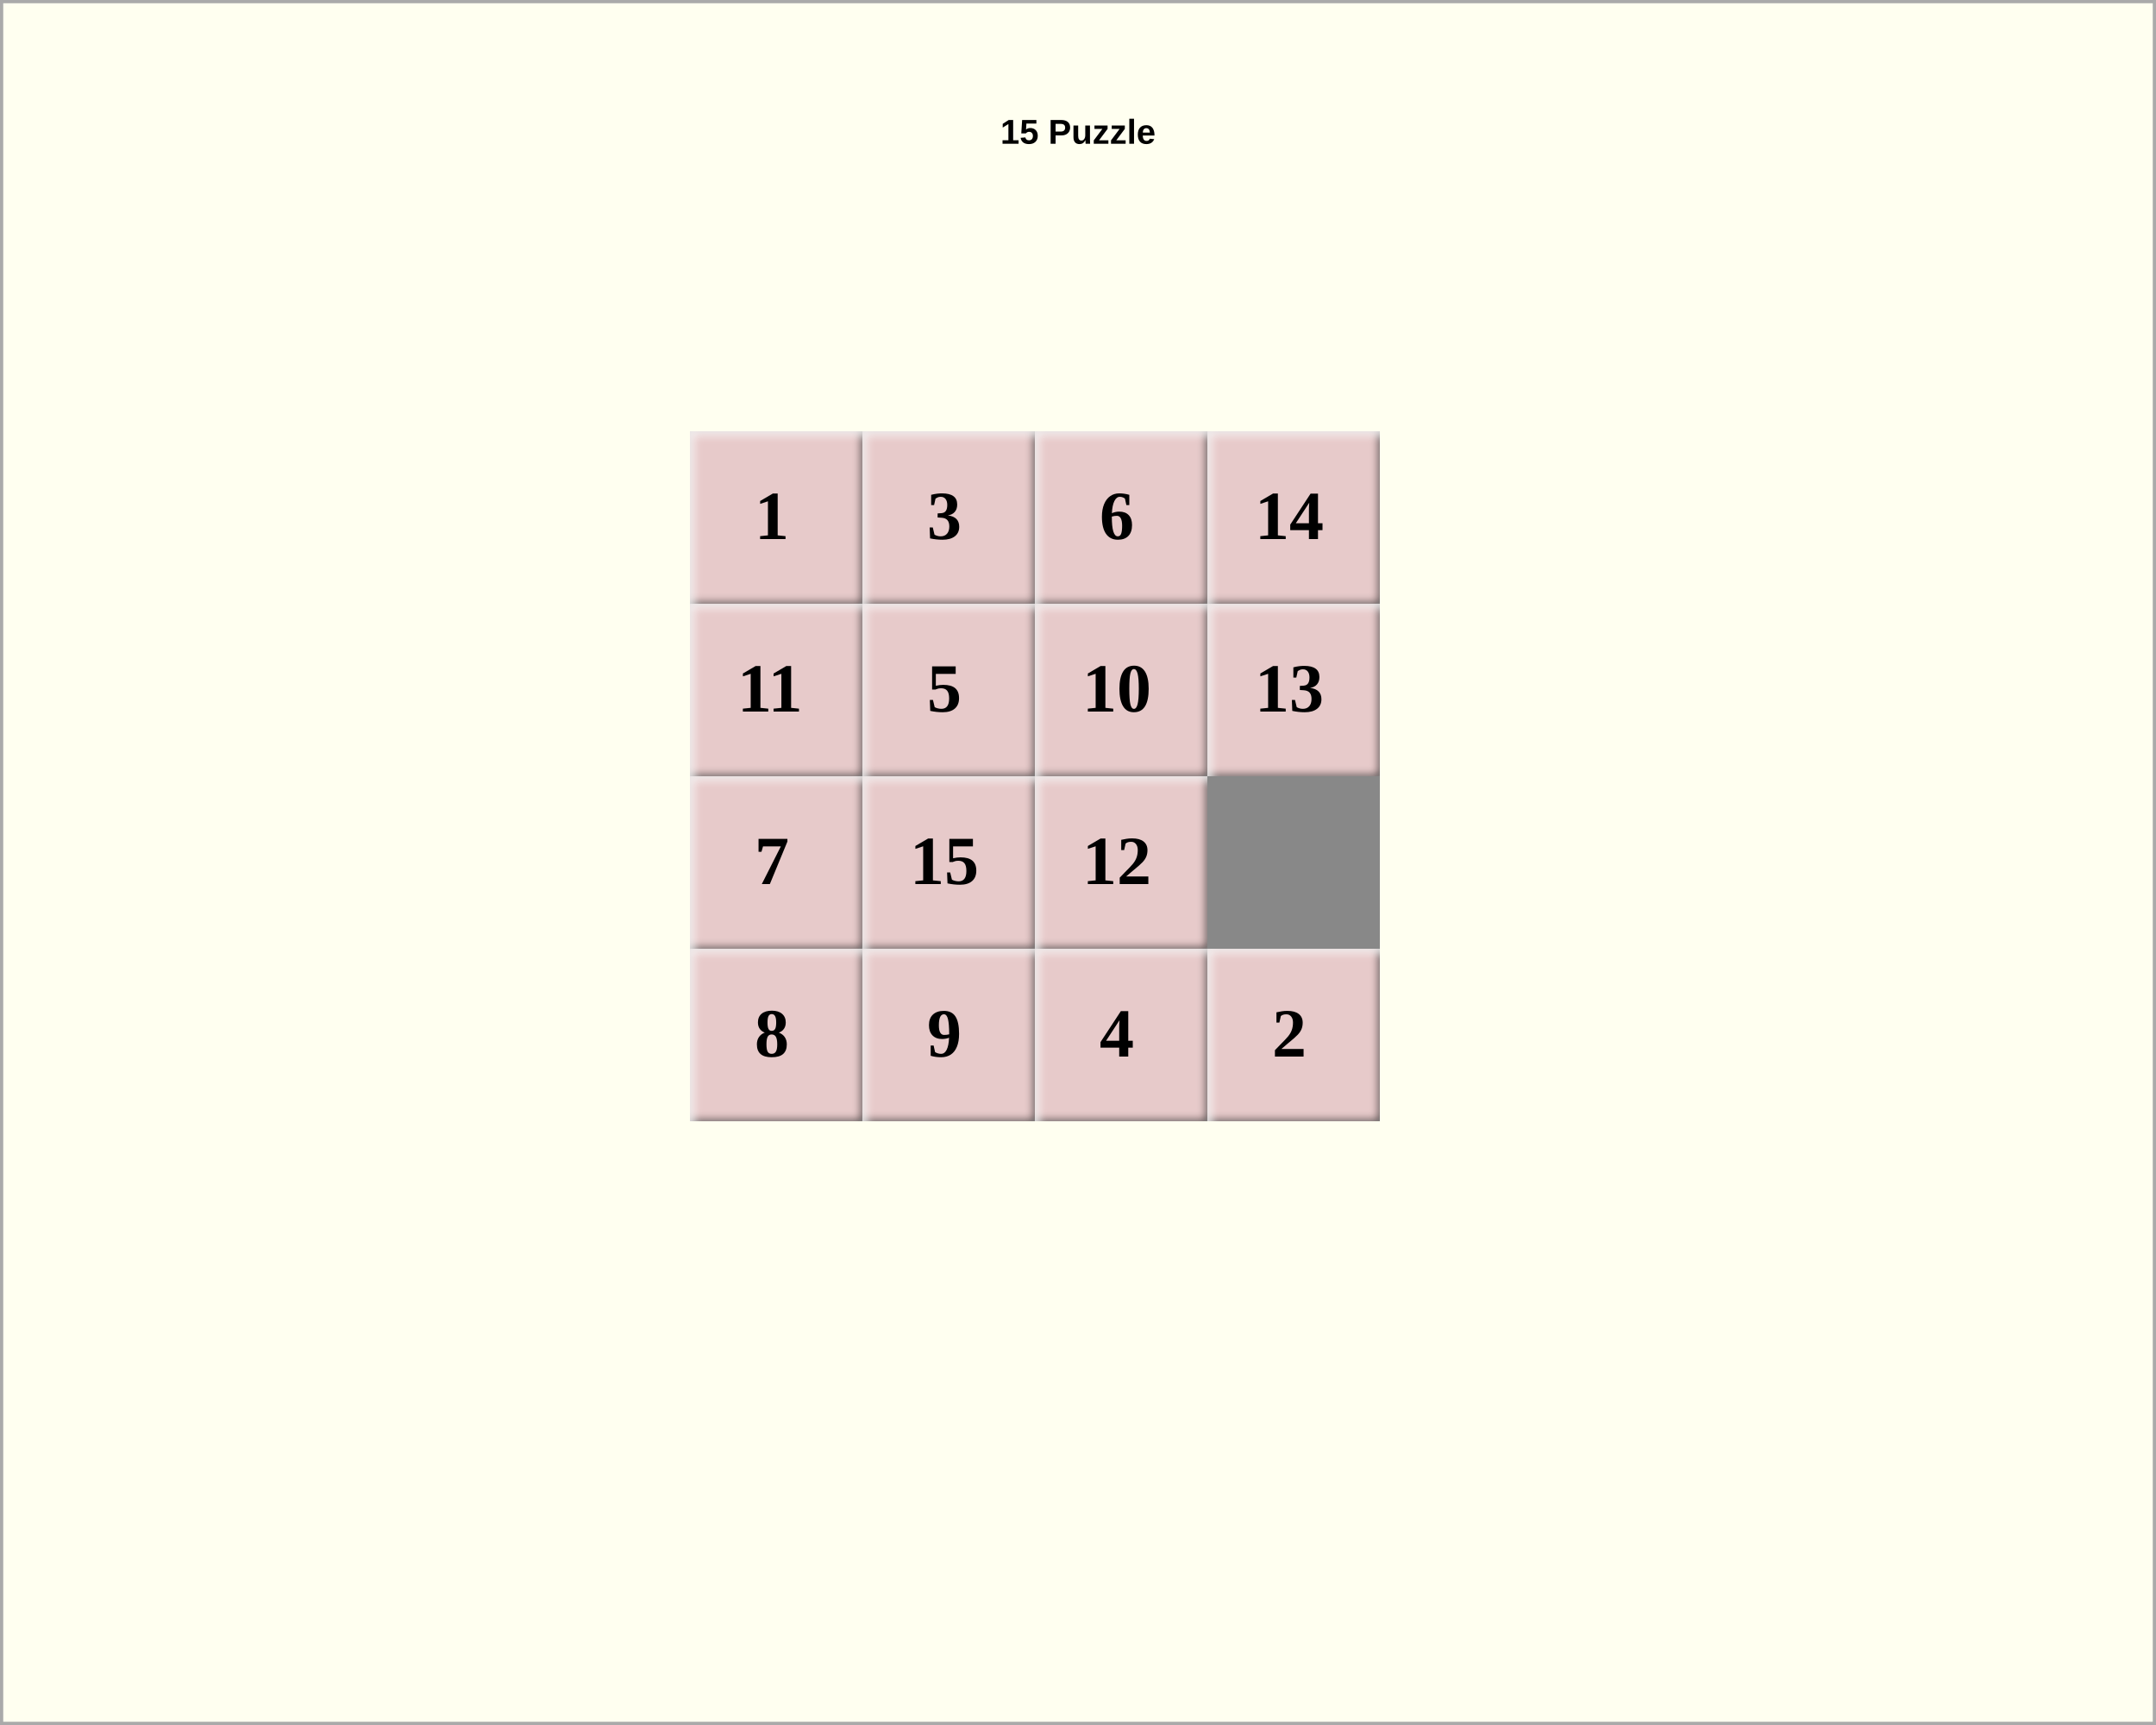
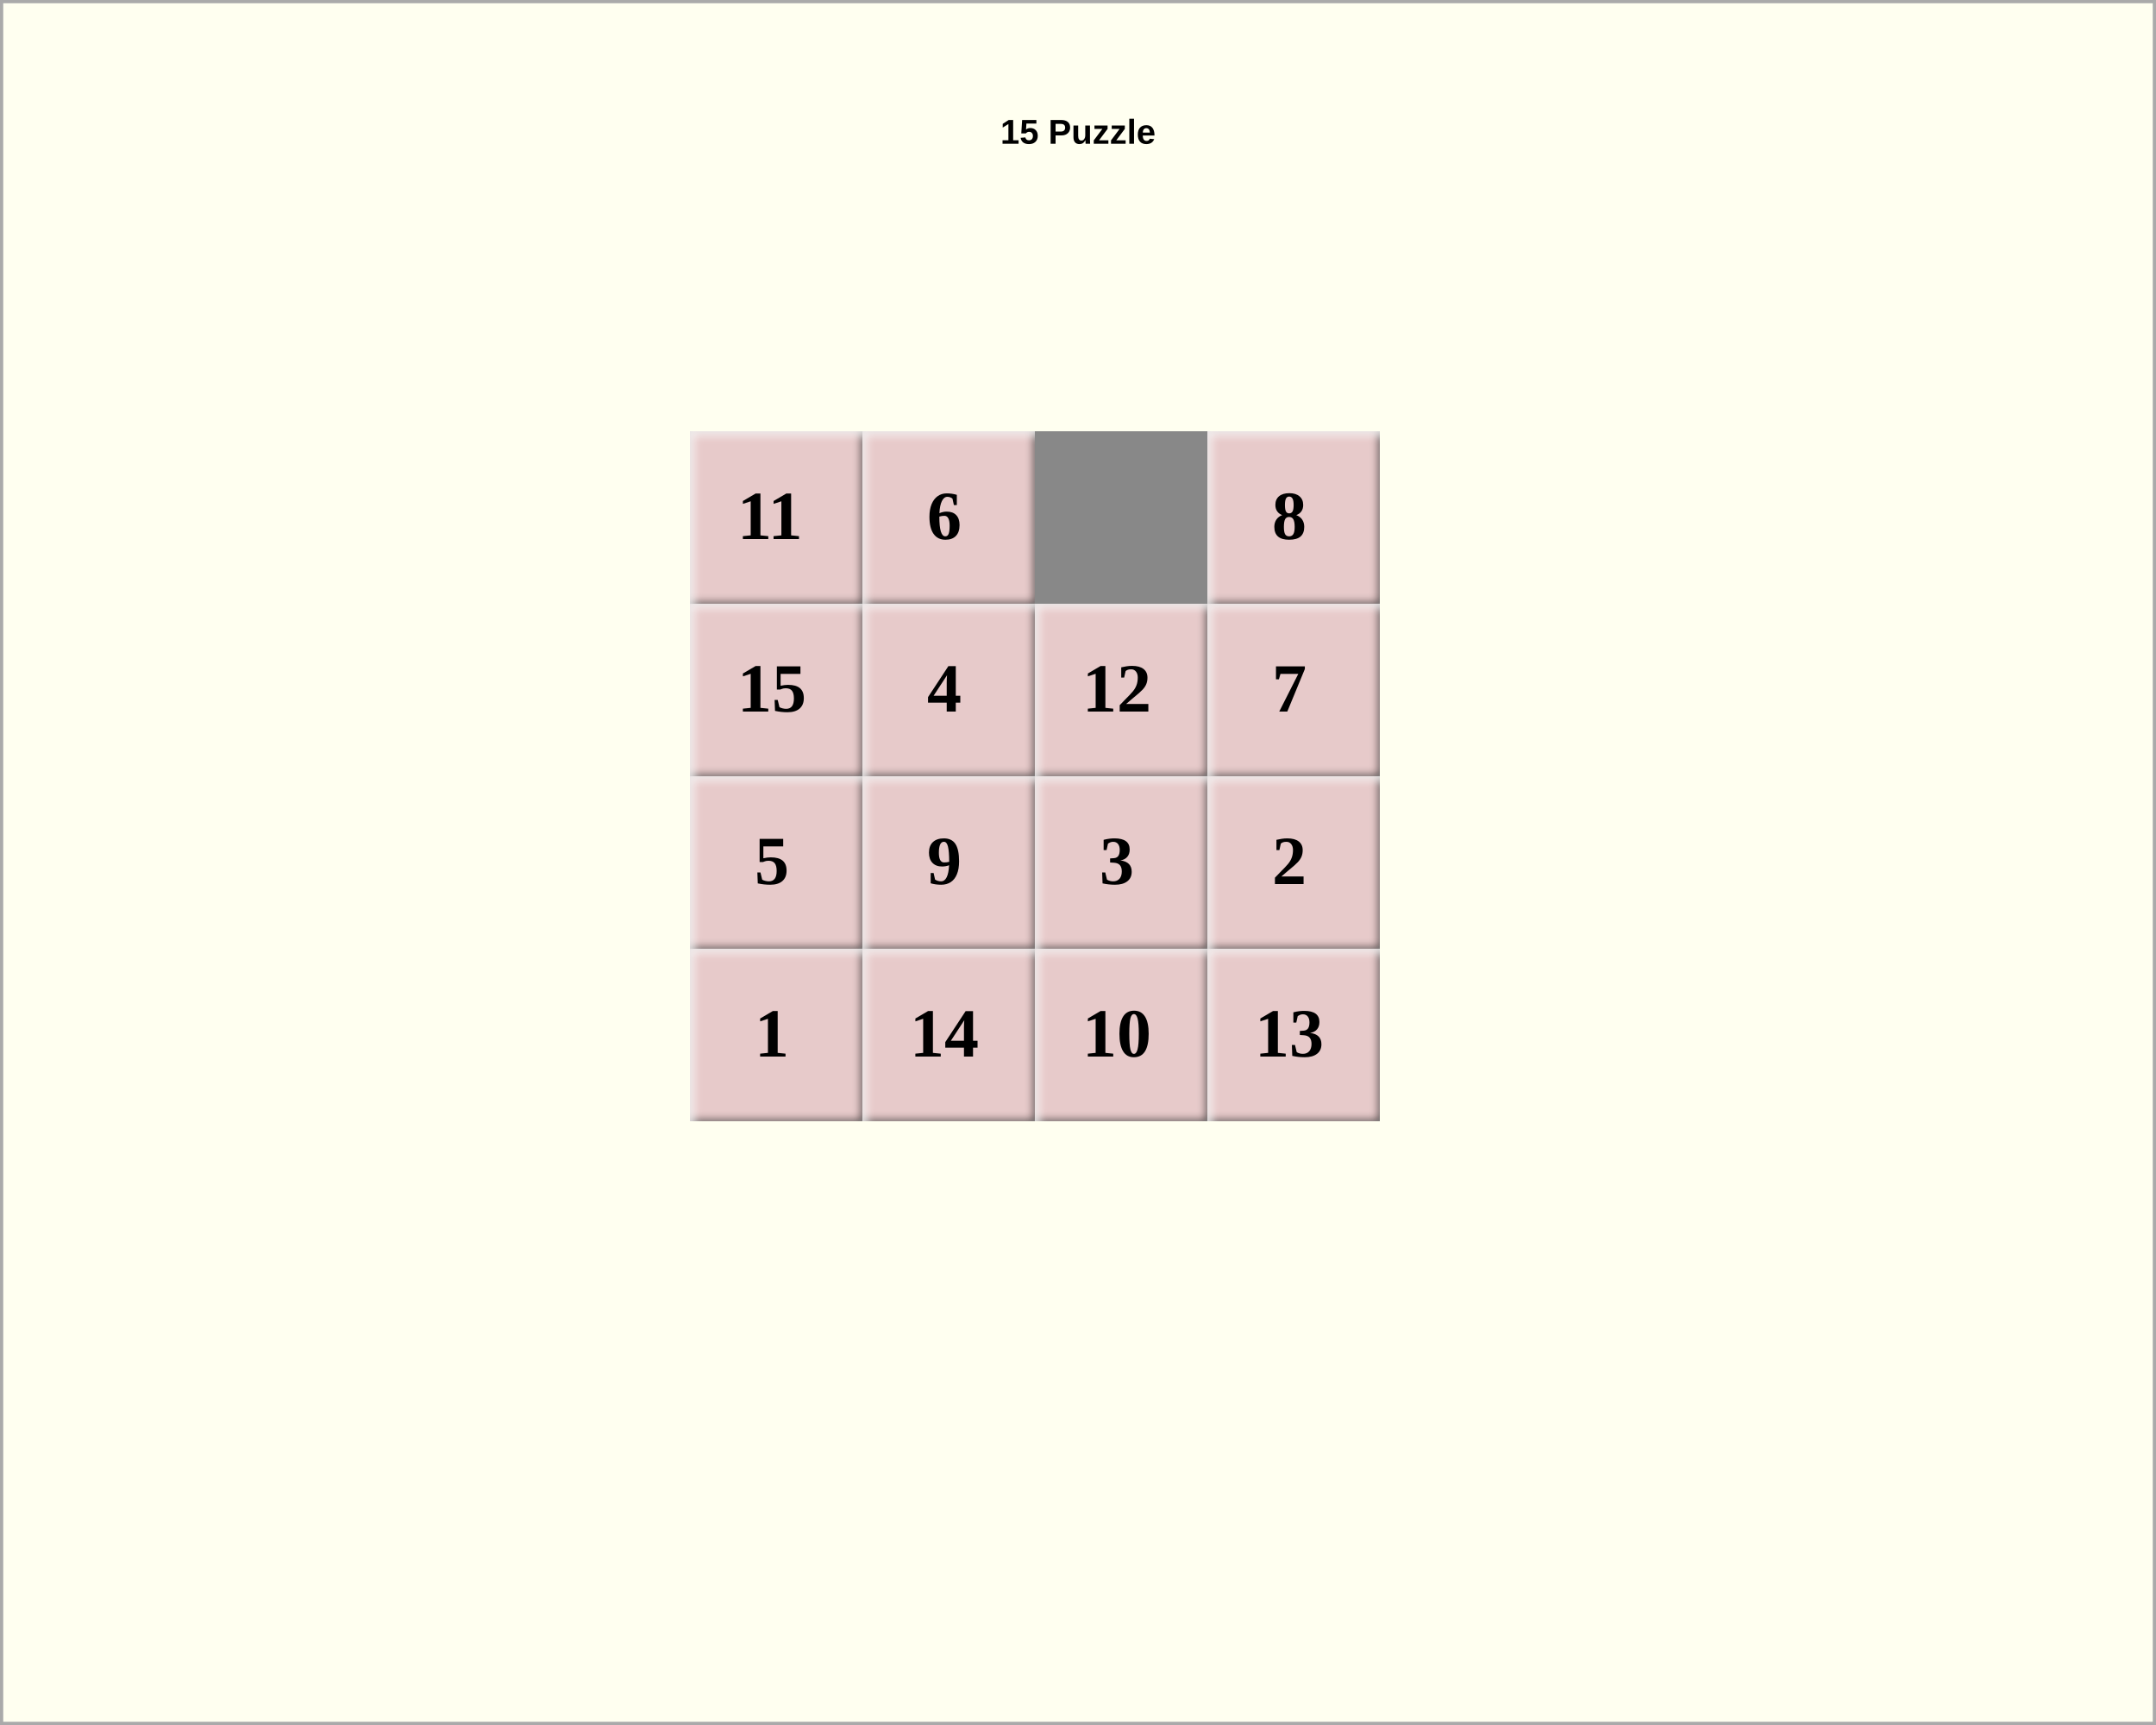
<svg xmlns="http://www.w3.org/2000/svg" width="1000" height="800">
  <defs>
    <style type="text/css">
  

    text.C { text-anchor:middle; }   /* centred */
    text.R { text-anchor:end; }      /* right-justified */
    text.title { font-size:16px; font-family:Arial,Helvetica,sansserif; font-weight:bold; }

    .bar { stroke:#888888; stroke-width:0.5px; }
    .unordered { fill:#E7CACA; stroke:#B54040; }
    .bg {fill:#888888;}
    .shuffled { fill:#E7CACA;}
    .home {fill:#DEE7BE;}
    .selected {fill:#FFFF66;}
    .error {fill:#F72424;}

    .tex {font-size: 32px; font-weight:bold; }

    .sep { stroke:#444444; stroke-width:0.8px; stroke-dasharray:5,3; }
    .border { stroke: #AAAAAA; stroke-width:3px; fill:#FFFFF0; }

    .pink { fill:#FFB5DC; }
    .skyblue { fill:#87CEEB; }
  
  </style>
    <g id="triangle">
      <path d="M0,-4.33 l-5,8.66 h10z" />
    </g>
    <filter id="bevel" x0="-50%" y0="-50%" width="200%" height="200%">
      <feGaussianBlur in="SourceAlpha" stdDeviation="2" result="blur" />
      <feOffset dy="-1" dx="-1" />
      <feComposite in2="SourceAlpha" operator="arithmetic" k2="-1" k3="1" result="hlDiff" />
      <feFlood flood-color="black" flood-opacity="1.0" />
      <feComposite in2="hlDiff" operator="in" />
      <feComposite in2="SourceGraphic" operator="over" result="withGlow" />
      <feOffset in="blur" dy="2" dx="2" />
      <feComposite in2="SourceAlpha" operator="arithmetic" k2="-1" k3="1" result="shadowDiff" />
      <feFlood flood-color="white" flood-opacity="0.7" />
      <feComposite in2="shadowDiff" operator="in" />
      <feComposite in2="withGlow" operator="over" />
    </filter>
  </defs>
  <rect class="border" x="0" y="0" width="1000" height="800" />
  <text class="title C" x="500.0" y="66.667">15 Puzzle</text>
  <rect id="" class="bg" filter="" x="320" y="200" width="320" height="320">
</rect>
  <g id="" class="" transform="translate(0, 0)">
-     <rect id="" class="shuffled" filter="url(#bevel)" x="320" y="200" width="80" height="80">
-       <animate attributeName="fill" fill="freeze" begin="0.2s" dur="2s" to="#DEE7BE" />
-     </rect>
-     <text id="" class="tex" x="350.0" y="250.0">
+     <rect id="" class="shuffled" filter="url(#bevel)" x="320" y="440" width="80" height="80">
+ </rect>
+     <text id="" class="tex" x="350.0" y="490.0">
1</text>
  </g>
  <g id="" class="" transform="translate(0, 0)">
-     <rect id="" class="shuffled" filter="url(#bevel)" x="560" y="440" width="80" height="80">
- </rect>
-     <text id="" class="tex" x="590.0" y="490.0">
+     <animateTransform attributeName="transform" type="translate" begin="50.2s" from="0 0" to="0 80" dur="2s" fill="freeze" />
+     <rect id="" class="shuffled" filter="url(#bevel)" x="560" y="360" width="80" height="80">
+       <animate attributeName="fill" fill="freeze" begin="48.2s" dur="2s" to="#FFFF66" />
+       <animate attributeName="fill" fill="freeze" begin="50.2s" dur="2s" to="#E7CACA" />
+     </rect>
+     <text id="" class="tex" x="590.0" y="410.0">
2</text>
  </g>
  <g id="" class="" transform="translate(0, 0)">
-     <rect id="" class="shuffled" filter="url(#bevel)" x="400" y="200" width="80" height="80">
- </rect>
-     <text id="" class="tex" x="430.0" y="250.0">
+     <animateTransform attributeName="transform" type="translate" begin="38.2s" from="0 0" to="-80 0" dur="2s" fill="freeze" />
+     <rect id="" class="shuffled" filter="url(#bevel)" x="480" y="360" width="80" height="80">
+       <animate attributeName="fill" fill="freeze" begin="36.2s" dur="2s" to="#FFFF66" />
+       <animate attributeName="fill" fill="freeze" begin="38.2s" dur="2s" to="#E7CACA" />
+     </rect>
+     <text id="" class="tex" x="510.0" y="410.0">
3</text>
  </g>
  <g id="" class="" transform="translate(0, 0)">
-     <animateTransform attributeName="transform" type="translate" begin="6.2s" from="0 0" to="0 -80" dur="2s" fill="freeze" />
-     <rect id="" class="shuffled" filter="url(#bevel)" x="480" y="440" width="80" height="80">
-       <animate attributeName="fill" fill="freeze" begin="4.2s" dur="2s" to="#FFFF66" />
-       <animate attributeName="fill" fill="freeze" begin="6.2s" dur="2s" to="#E7CACA" />
+     <animateTransform attributeName="transform" type="translate" begin="14.2s" from="0 0" to="80 0" dur="2s" fill="freeze" />
+     <animateTransform attributeName="transform" type="translate" begin="58.2s" from="80 0" to="160 0" dur="2s" fill="freeze" />
+     <rect id="" class="shuffled" filter="url(#bevel)" x="400" y="280" width="80" height="80">
+       <animate attributeName="fill" fill="freeze" begin="12.2s" dur="2s" to="#FFFF66" />
+       <animate attributeName="fill" fill="freeze" begin="14.2s" dur="2s" to="#E7CACA" />
+       <animate attributeName="fill" fill="freeze" begin="56.2s" dur="2s" to="#FFFF66" />
+       <animate attributeName="fill" fill="freeze" begin="58.2s" dur="2s" to="#E7CACA" />
    </rect>
-     <text id="" class="tex" x="510.0" y="490.0">
+     <text id="" class="tex" x="430.0" y="330.0">
4</text>
  </g>
  <g id="" class="" transform="translate(0, 0)">
-     <rect id="" class="shuffled" filter="url(#bevel)" x="400" y="280" width="80" height="80">
- </rect>
-     <text id="" class="tex" x="430.0" y="330.0">
+     <animateTransform attributeName="transform" type="translate" begin="30.2s" from="0 0" to="0 -80" dur="2s" fill="freeze" />
+     <rect id="" class="shuffled" filter="url(#bevel)" x="320" y="360" width="80" height="80">
+       <animate attributeName="fill" fill="freeze" begin="28.2s" dur="2s" to="#FFFF66" />
+       <animate attributeName="fill" fill="freeze" begin="30.2s" dur="2s" to="#DEE7BE" />
+     </rect>
+     <text id="" class="tex" x="350.0" y="410.0">
5</text>
  </g>
  <g id="" class="" transform="translate(0, 0)">
-     <rect id="" class="shuffled" filter="url(#bevel)" x="480" y="200" width="80" height="80">
- </rect>
-     <text id="" class="tex" x="510.0" y="250.0">
+     <animateTransform attributeName="transform" type="translate" begin="18.2s" from="0 0" to="0 80" dur="2s" fill="freeze" />
+     <rect id="" class="shuffled" filter="url(#bevel)" x="400" y="200" width="80" height="80">
+       <animate attributeName="fill" fill="freeze" begin="16.2s" dur="2s" to="#FFFF66" />
+       <animate attributeName="fill" fill="freeze" begin="18.2s" dur="2s" to="#DEE7BE" />
+     </rect>
+     <text id="" class="tex" x="430.0" y="250.0">
6</text>
  </g>
  <g id="" class="" transform="translate(0, 0)">
-     <rect id="" class="shuffled" filter="url(#bevel)" x="320" y="360" width="80" height="80">
-       <animate attributeName="fill" fill="freeze" begin="12.2s" dur="2s" to="#F72424" />
+     <animateTransform attributeName="transform" type="translate" begin="6.2s" from="0 0" to="0 -80" dur="2s" fill="freeze" />
+     <rect id="" class="shuffled" filter="url(#bevel)" x="560" y="280" width="80" height="80">
+       <animate attributeName="fill" fill="freeze" begin="4.2s" dur="2s" to="#FFFF66" />
+       <animate attributeName="fill" fill="freeze" begin="6.2s" dur="2s" to="#E7CACA" />
+       <animate attributeName="fill" fill="freeze" begin="60.2s" dur="2s" to="#F72424" />
    </rect>
-     <text id="" class="tex" x="350.0" y="410.0">
+     <text id="" class="tex" x="590.0" y="330.0">
7</text>
  </g>
  <g id="" class="" transform="translate(0, 0)">
-     <rect id="" class="shuffled" filter="url(#bevel)" x="320" y="440" width="80" height="80">
- </rect>
-     <text id="" class="tex" x="350.0" y="490.0">
+     <animateTransform attributeName="transform" type="translate" begin="2.2s" from="0 0" to="-80 0" dur="2s" fill="freeze" />
+     <rect id="" class="shuffled" filter="url(#bevel)" x="560" y="200" width="80" height="80">
+       <animate attributeName="fill" fill="freeze" begin="0.2s" dur="2s" to="#FFFF66" />
+       <animate attributeName="fill" fill="freeze" begin="2.2s" dur="2s" to="#E7CACA" />
+     </rect>
+     <text id="" class="tex" x="590.0" y="250.0">
8</text>
  </g>
  <g id="" class="" transform="translate(0, 0)">
-     <animateTransform attributeName="transform" type="translate" begin="10.2s" from="0 0" to="80 0" dur="2s" fill="freeze" />
-     <rect id="" class="shuffled" filter="url(#bevel)" x="400" y="440" width="80" height="80">
-       <animate attributeName="fill" fill="freeze" begin="8.2s" dur="2s" to="#FFFF66" />
-       <animate attributeName="fill" fill="freeze" begin="10.2s" dur="2s" to="#E7CACA" />
+     <animateTransform attributeName="transform" type="translate" begin="34.2s" from="0 0" to="-80 0" dur="2s" fill="freeze" />
+     <rect id="" class="shuffled" filter="url(#bevel)" x="400" y="360" width="80" height="80">
+       <animate attributeName="fill" fill="freeze" begin="32.2s" dur="2s" to="#FFFF66" />
+       <animate attributeName="fill" fill="freeze" begin="34.2s" dur="2s" to="#DEE7BE" />
    </rect>
-     <text id="" class="tex" x="430.0" y="490.0">
+     <text id="" class="tex" x="430.0" y="410.0">
9</text>
  </g>
  <g id="" class="" transform="translate(0, 0)">
-     <rect id="" class="shuffled" filter="url(#bevel)" x="480" y="280" width="80" height="80">
- </rect>
-     <text id="" class="tex" x="502.0" y="330.0">
+     <animateTransform attributeName="transform" type="translate" begin="42.2s" from="0 0" to="0 -80" dur="2s" fill="freeze" />
+     <rect id="" class="shuffled" filter="url(#bevel)" x="480" y="440" width="80" height="80">
+       <animate attributeName="fill" fill="freeze" begin="40.2s" dur="2s" to="#FFFF66" />
+       <animate attributeName="fill" fill="freeze" begin="42.2s" dur="2s" to="#E7CACA" />
+     </rect>
+     <text id="" class="tex" x="502.0" y="490.0">
10</text>
  </g>
  <g id="" class="" transform="translate(0, 0)">
-     <rect id="" class="shuffled" filter="url(#bevel)" x="320" y="280" width="80" height="80">
- </rect>
-     <text id="" class="tex" x="342.0" y="330.0">
+     <animateTransform attributeName="transform" type="translate" begin="22.2s" from="0 0" to="80 0" dur="2s" fill="freeze" />
+     <rect id="" class="shuffled" filter="url(#bevel)" x="320" y="200" width="80" height="80">
+       <animate attributeName="fill" fill="freeze" begin="20.2s" dur="2s" to="#FFFF66" />
+       <animate attributeName="fill" fill="freeze" begin="22.2s" dur="2s" to="#E7CACA" />
+     </rect>
+     <text id="" class="tex" x="342.0" y="250.0">
11</text>
  </g>
  <g id="" class="" transform="translate(0, 0)">
-     <animateTransform attributeName="transform" type="translate" begin="2.2s" from="0 0" to="80 0" dur="2s" fill="freeze" />
-     <rect id="" class="shuffled" filter="url(#bevel)" x="480" y="360" width="80" height="80">
-       <animate attributeName="fill" fill="freeze" begin="0.2s" dur="2s" to="#FFFF66" />
-       <animate attributeName="fill" fill="freeze" begin="2.2s" dur="2s" to="#DEE7BE" />
+     <animateTransform attributeName="transform" type="translate" begin="10.2s" from="0 0" to="80 0" dur="2s" fill="freeze" />
+     <animateTransform attributeName="transform" type="translate" begin="54.2s" from="80 0" to="80 80" dur="2s" fill="freeze" />
+     <rect id="" class="shuffled" filter="url(#bevel)" x="480" y="280" width="80" height="80">
+       <animate attributeName="fill" fill="freeze" begin="8.2s" dur="2s" to="#FFFF66" />
+       <animate attributeName="fill" fill="freeze" begin="10.2s" dur="2s" to="#E7CACA" />
+       <animate attributeName="fill" fill="freeze" begin="52.2s" dur="2s" to="#FFFF66" />
+       <animate attributeName="fill" fill="freeze" begin="54.2s" dur="2s" to="#DEE7BE" />
    </rect>
-     <text id="" class="tex" x="502.0" y="410.0">
+     <text id="" class="tex" x="502.0" y="330.0">
12</text>
  </g>
  <g id="" class="" transform="translate(0, 0)">
-     <rect id="" class="shuffled" filter="url(#bevel)" x="560" y="280" width="80" height="80">
- </rect>
-     <text id="" class="tex" x="582.0" y="330.0">
+     <animateTransform attributeName="transform" type="translate" begin="46.2s" from="0 0" to="-80 0" dur="2s" fill="freeze" />
+     <rect id="" class="shuffled" filter="url(#bevel)" x="560" y="440" width="80" height="80">
+       <animate attributeName="fill" fill="freeze" begin="44.2s" dur="2s" to="#FFFF66" />
+       <animate attributeName="fill" fill="freeze" begin="46.2s" dur="2s" to="#E7CACA" />
+     </rect>
+     <text id="" class="tex" x="582.0" y="490.0">
13</text>
  </g>
  <g id="" class="" transform="translate(0, 0)">
-     <rect id="" class="shuffled" filter="url(#bevel)" x="560" y="200" width="80" height="80">
- </rect>
-     <text id="" class="tex" x="582.0" y="250.0">
+     <rect id="" class="shuffled" filter="url(#bevel)" x="400" y="440" width="80" height="80">
+       <animate attributeName="fill" fill="freeze" begin="0.2s" dur="2s" to="#DEE7BE" />
+     </rect>
+     <text id="" class="tex" x="422.0" y="490.0">
14</text>
  </g>
  <g id="" class="" transform="translate(0, 0)">
-     <rect id="" class="shuffled" filter="url(#bevel)" x="400" y="360" width="80" height="80">
- </rect>
-     <text id="" class="tex" x="422.0" y="410.0">
+     <animateTransform attributeName="transform" type="translate" begin="26.2s" from="0 0" to="0 -80" dur="2s" fill="freeze" />
+     <rect id="" class="shuffled" filter="url(#bevel)" x="320" y="280" width="80" height="80">
+       <animate attributeName="fill" fill="freeze" begin="24.2s" dur="2s" to="#FFFF66" />
+       <animate attributeName="fill" fill="freeze" begin="26.2s" dur="2s" to="#E7CACA" />
+     </rect>
+     <text id="" class="tex" x="342.0" y="330.0">
15</text>
  </g>
</svg>
